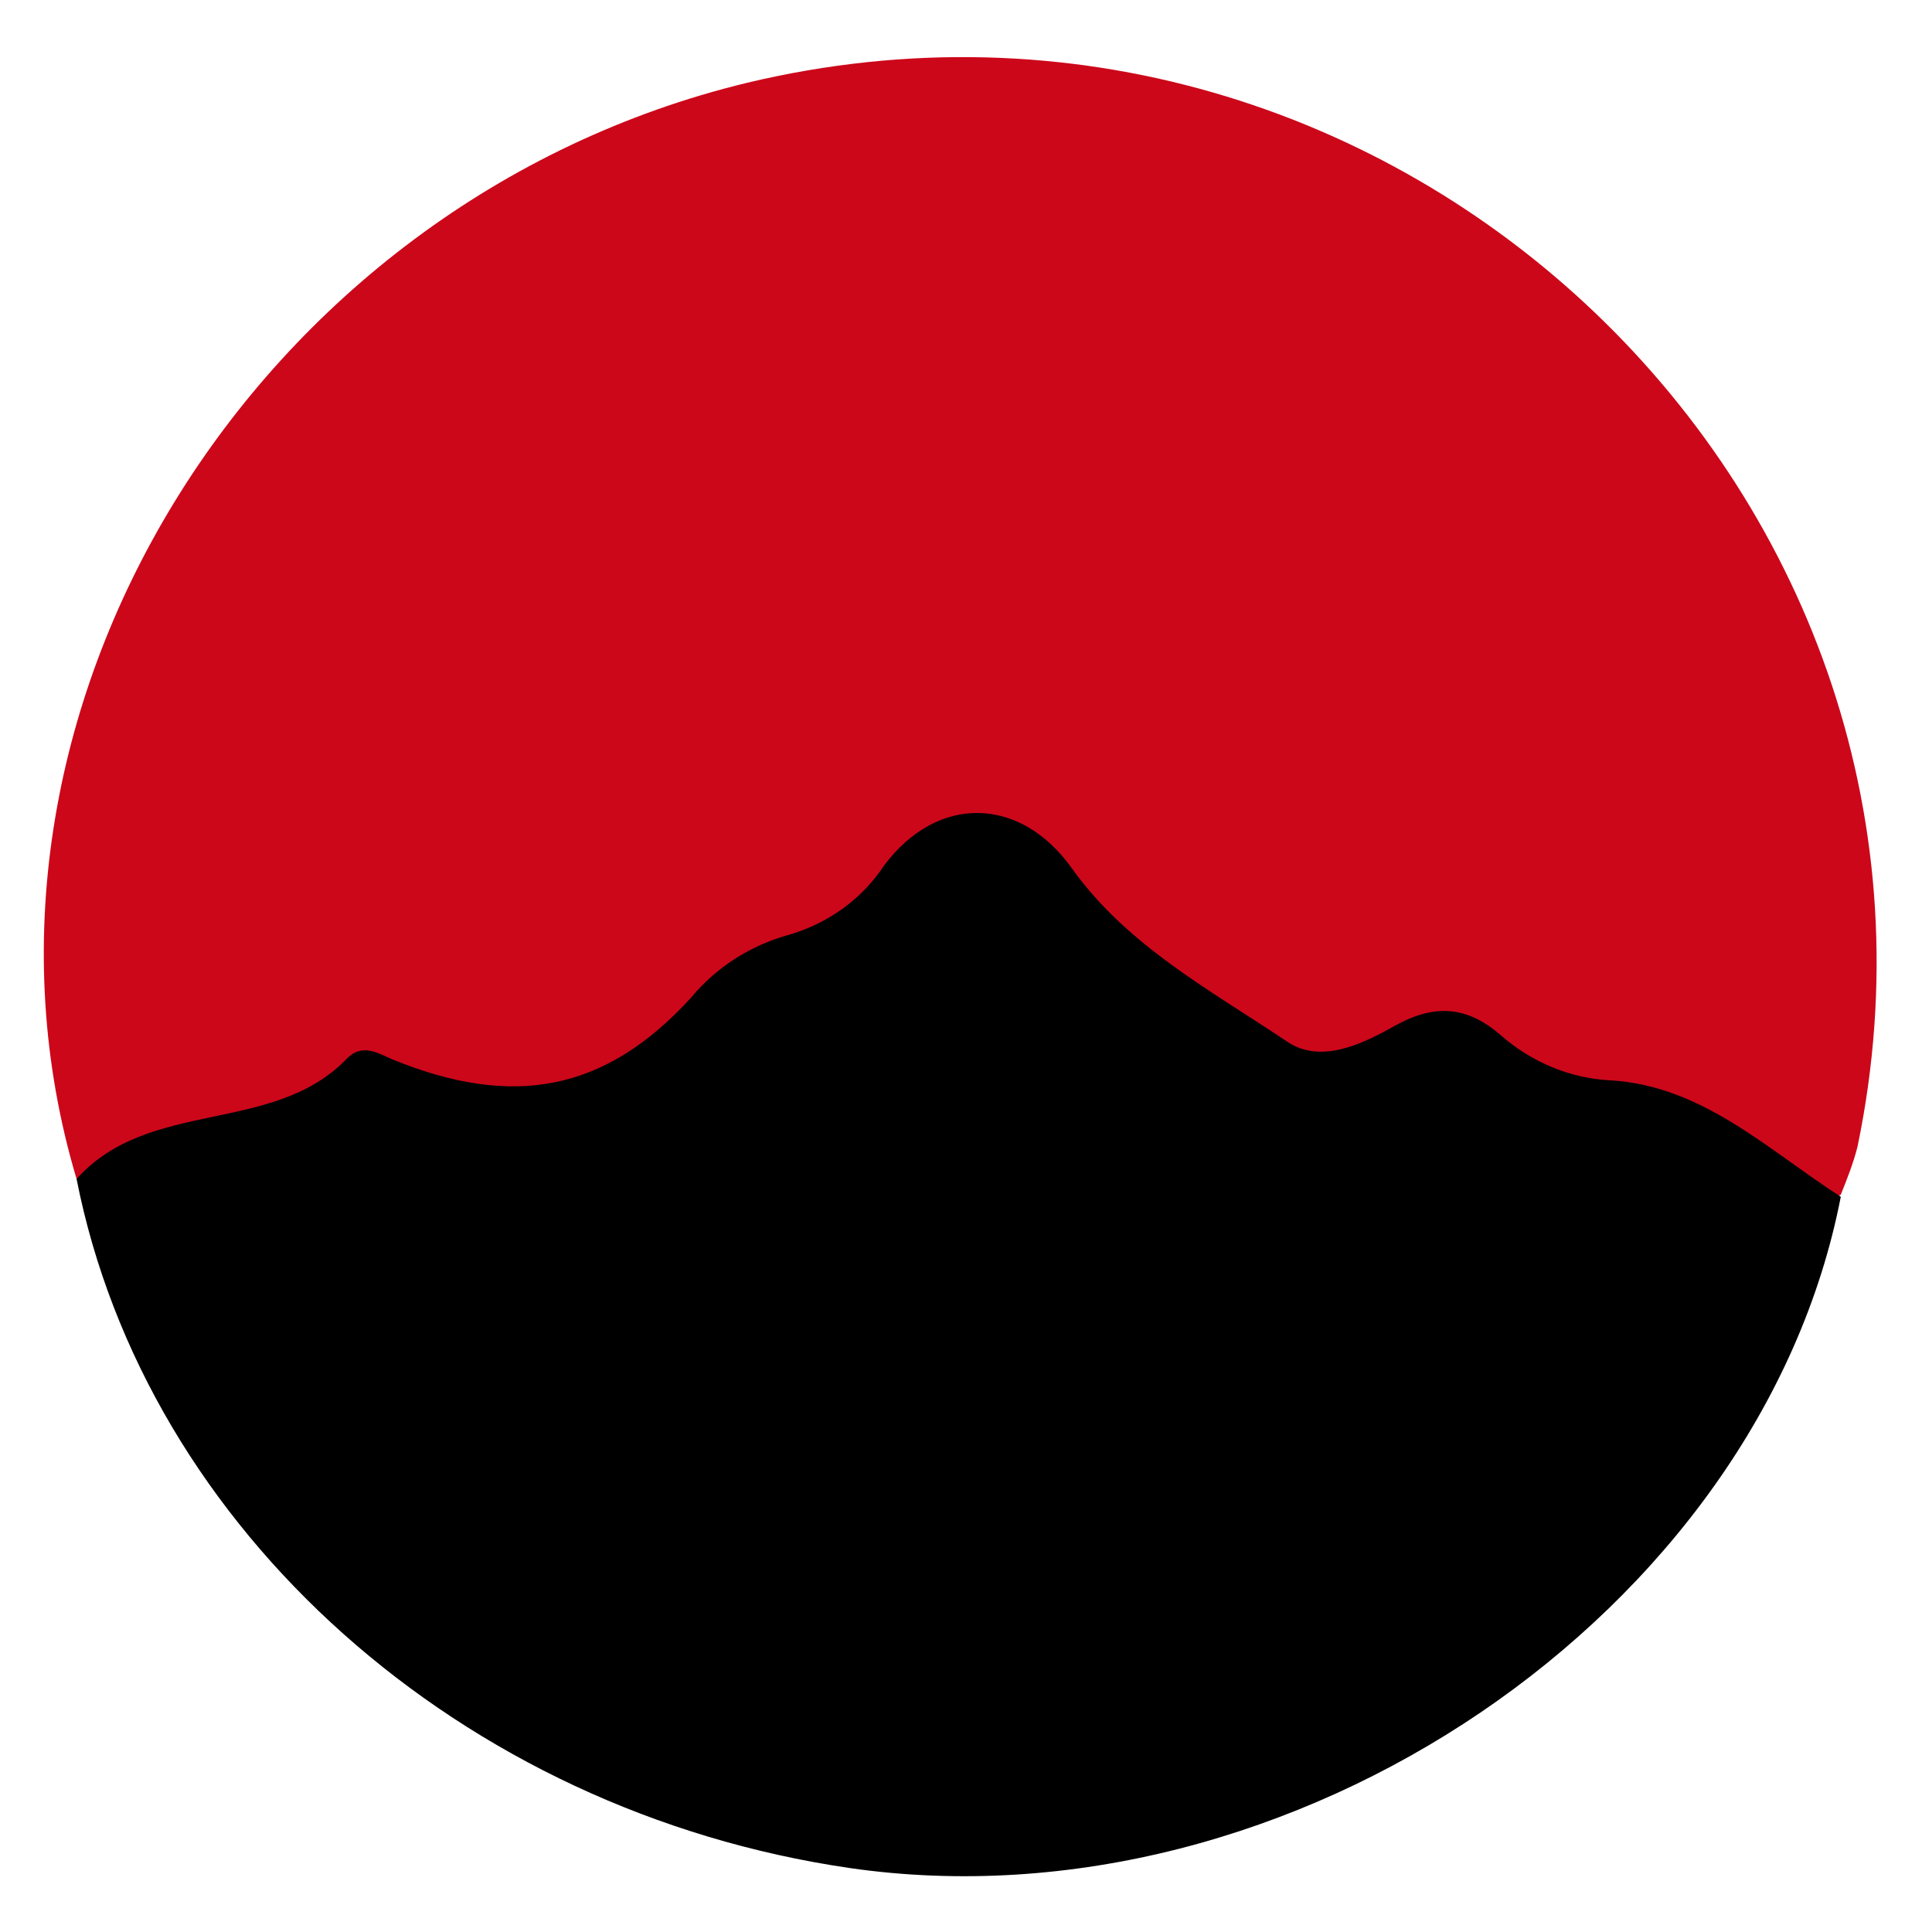
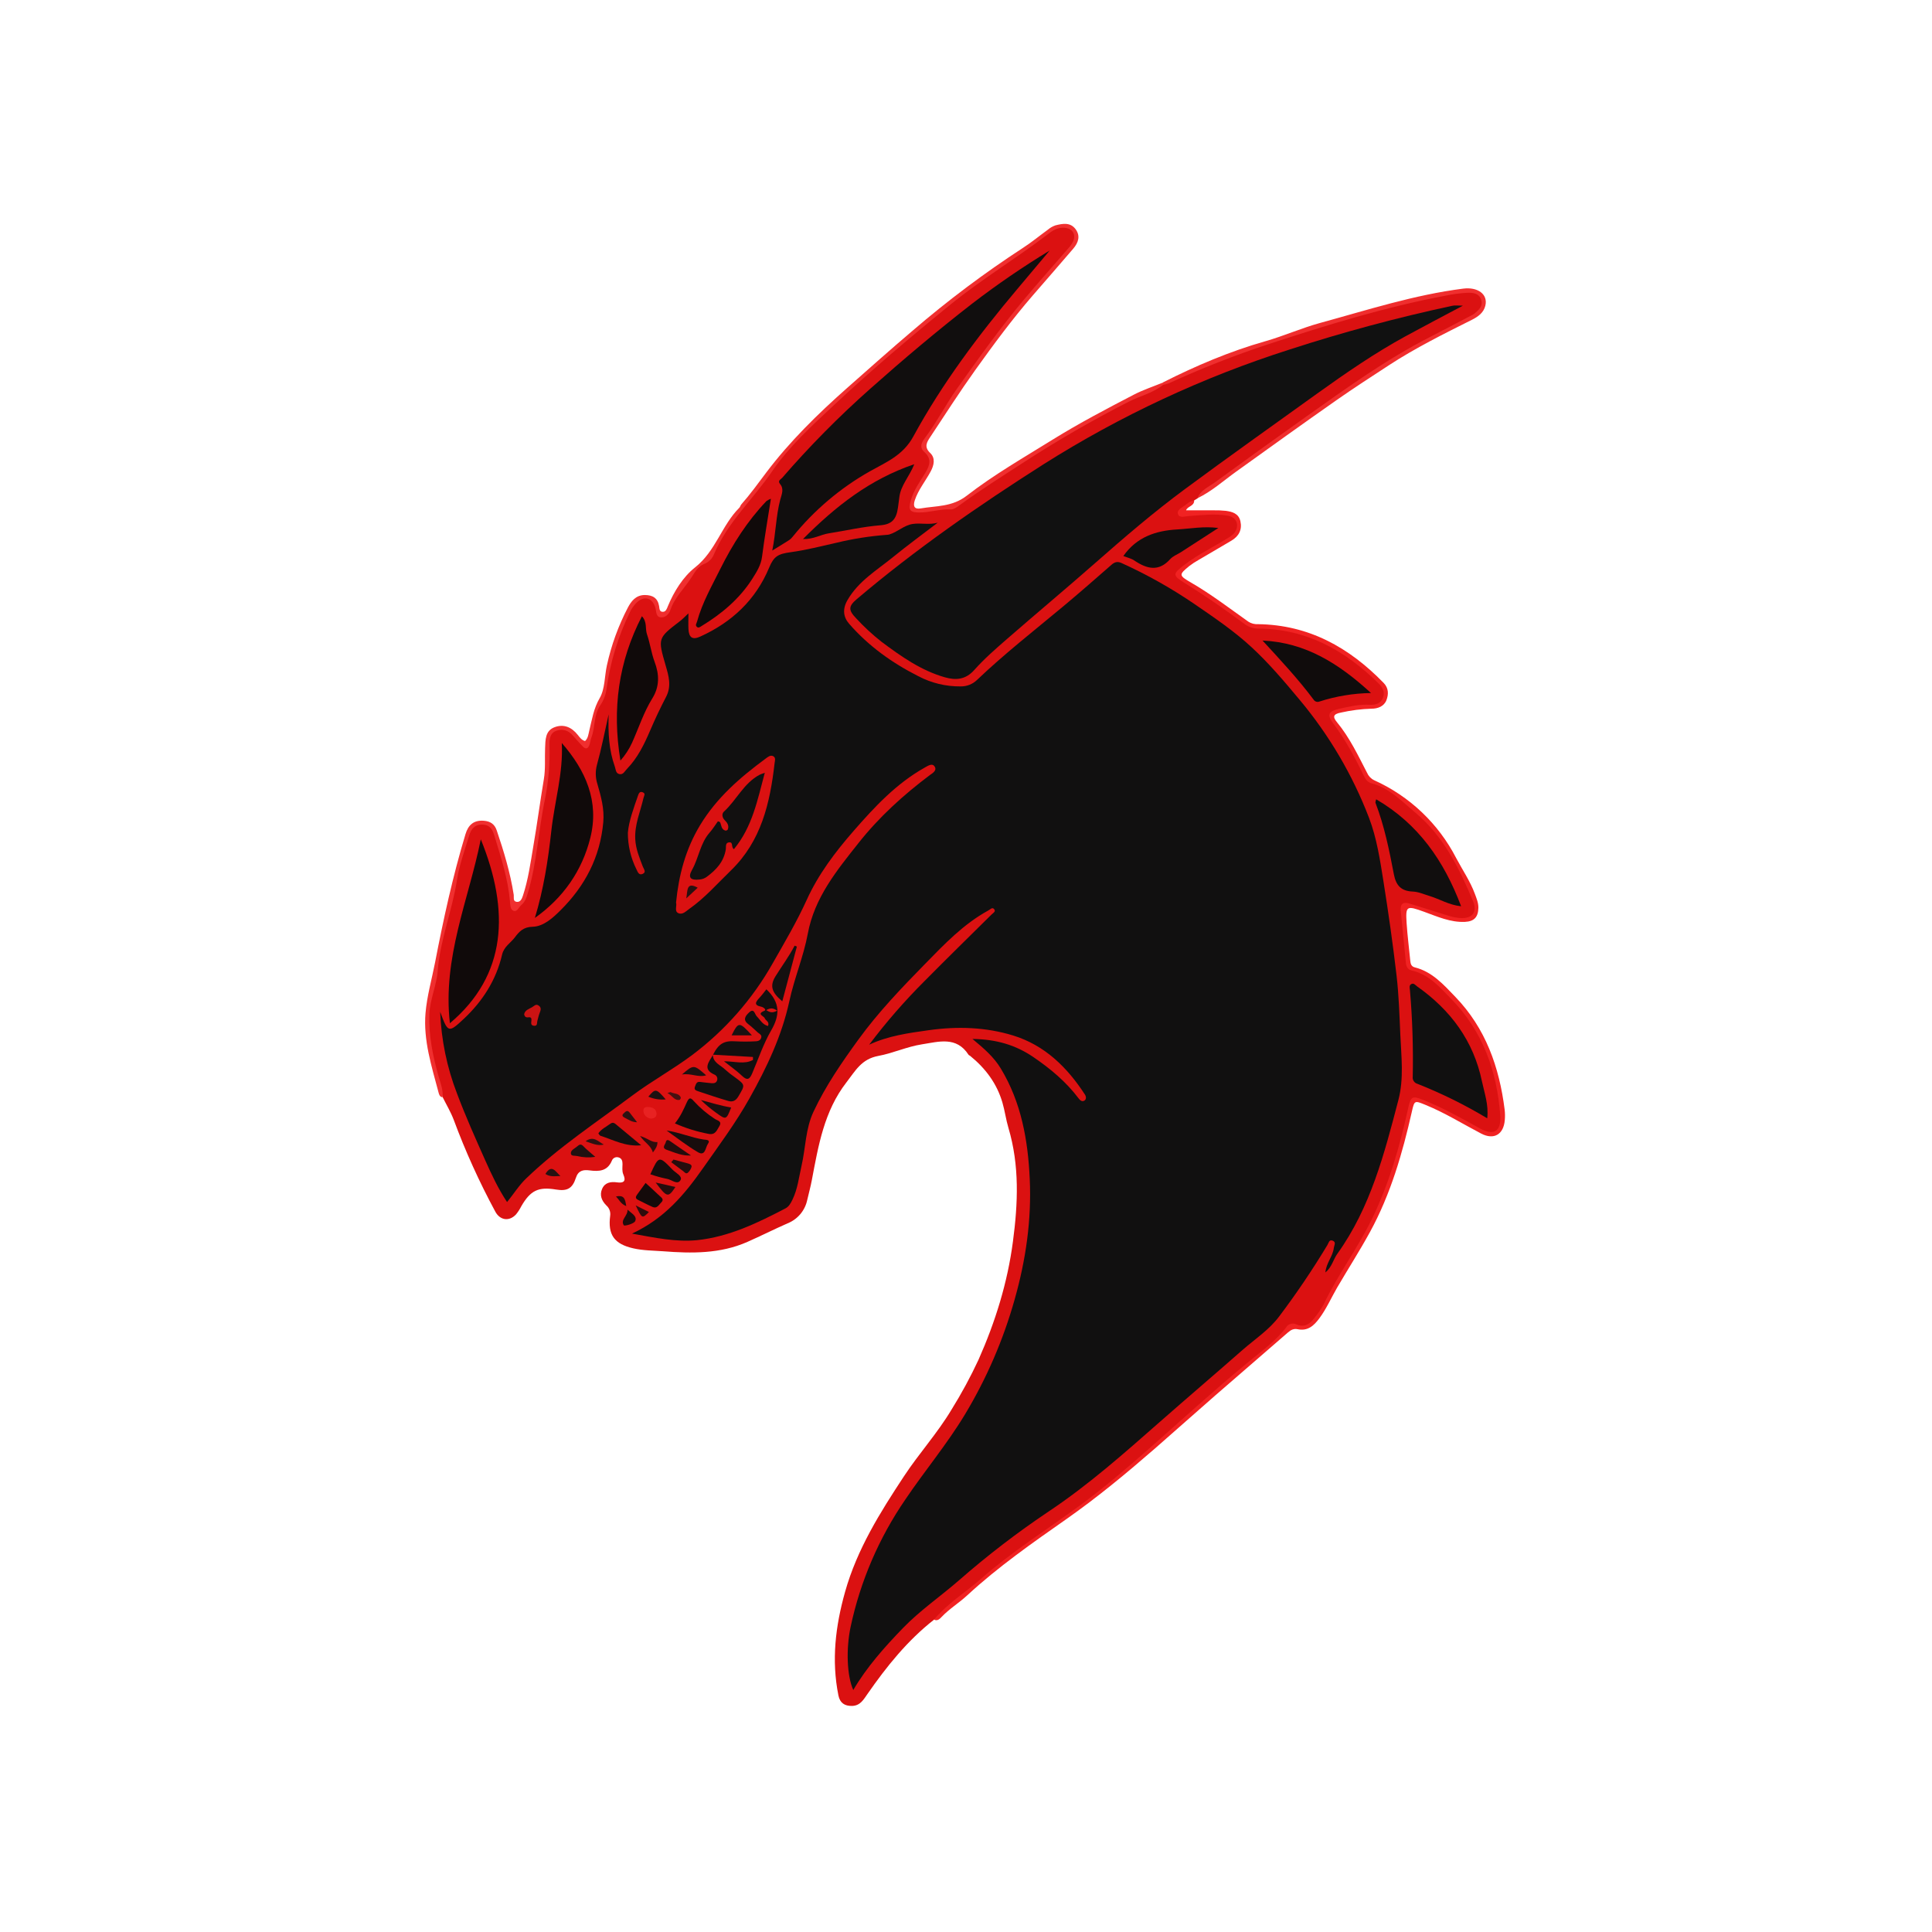
- <svg xmlns="http://www.w3.org/2000/svg" version="1.1" id="Layer_1" x="0px" y="0px" viewBox="0 0 183.2 184.2" style="enable-background:new 0 0 183.2 184.2;" xml:space="preserve">
-   <style type="text/css">
- 	.st0{fill:#CC071A;}
- </style>
-   <path class="st0" d="M7.3,112.4C-5.9,68.2,24.1,19.3,71.2,7.9c61.8-14.8,118.7,39.6,105.9,101.4c-0.4,1.6-1,3.1-1.6,4.6  c-0.7,0.4-1.6,0.8-2.3,0.3c-9-6.6-20.1-8.2-29.8-13.1c-3.7-1.9-7-2.7-10.9-1c-5.5,2.4-10.7,1.2-15.6-2c-6-3.8-11.5-8.3-16.3-13.6  c-5.5-6.4-9-5.6-15.6-0.2c-9.6,8-20,14.9-31.1,20.9c-3,1.6-6.4,1.9-9.6,0.9c-12-4.1-21.9,1.6-32,6.3C10.6,113.3,8.9,114.5,7.3,112.4  z" />
-   <path d="M7.3,112.4c6.9-7.7,18.7-4.2,25.7-11.4c1.5-1.6,3-0.6,4.4,0c11.5,4.7,20.3,3.1,28.5-5.9c2.4-2.9,5.7-5,9.4-6  c3.7-1.1,6.9-3.4,9-6.6c5.1-6.8,13-6.6,17.9,0.3c5.3,7.4,13.2,11.6,20.5,16.5c3.1,2.1,6.9,0.4,10.1-1.4c3.7-2.1,6.9-2.2,10.4,0.9  c2.9,2.5,6.5,4,10.3,4.2c8.8,0.5,15,6.6,22,11.1c-7.7,39.7-52.4,70.1-94.5,64C44,172.7,13.9,145.9,7.3,112.4z" />
+ <svg xmlns="http://www.w3.org/2000/svg" viewBox="0 0 1000.19 1000.19">
+   <defs>
+     <style>.cls-2{fill:#db1111;}.cls-3{fill:#f02f2f;}.cls-4{fill:#f12222;}.cls-5{fill:#f02e2e;}.cls-6{fill:#111010;}.cls-7{fill:#111;}.cls-8{fill:#110e0e;}.cls-9{fill:#100a0a;}.cls-10{fill:#110f0f;}.cls-11{fill:#100c0c;}.cls-12{fill:#130f0f;}.cls-13{fill:#120c0c;}.cls-14{fill:#151010;}.cls-15{fill:#141010;}.cls-16{fill:#180d0d;}.cls-17{fill:#160c0c;}.cls-18{fill:#140a0a;}.cls-19{fill:#1a0e0e;}.cls-20{fill:#250c0c;}.cls-21{fill:#201111;}.cls-22{fill:#200b0b;}.cls-23{fill:#1a1111;}.cls-24{fill:#1e1111;}.cls-25{fill:#e82222;}.cls-26{fill:#260d0d;}.cls-27{fill:#1f1111;}.cls-28{fill:#2e0d0d;}.cls-29{fill:#2c1212;}.cls-30{fill:#271212;}.cls-31{fill:#2f0c0c;}.cls-32{fill:#2e1212;}.cls-33{fill:#461111;}.cls-34{fill:#280b0b;}.cls-35{fill:#da1111;}.cls-36{fill:#d41212;}.cls-37{fill:#cb1313;}.cls-38{fill:#121010;}.cls-39{fill:#281111;}</style>
+   </defs>
+   <g id="Layer_2" data-name="Layer 2">
+     <g id="Layer_1-2" data-name="Layer 1">
+       <path class="cls-2" d="M484.46,839.4c-13.78,10.8-24.58,24.26-34.49,38.52-2,2.86-3.71,6-7.89,6.14-3.89.1-6.34-1.52-7.13-5.45-3.66-18.22-1.53-35.91,3.48-53.69,6.22-22.05,18.06-40.94,30.47-59.77,7.79-11.82,17.34-22.32,24.61-34.49a242.82,242.82,0,0,0,14-25.88c8.68-19.57,15-39.84,17.79-61.13,2.63-19.76,3.46-39.4-2.33-58.83-1.28-4.3-1.85-8.81-3.11-13.12-2.88-9.87-8.78-17.74-16.71-24.17-.26-.21-.65-.31-.82-.56-6.28-9.72-15.43-6.76-24.15-5.41-7.76,1.2-15.05,4.62-22.59,6-8.73,1.63-11.82,7.67-16.4,13.57-11.67,15-14.61,32.91-18,50.74-.65,3.43-1.57,6.81-2.37,10.22a16.73,16.73,0,0,1-10.16,12.13c-7,3.07-13.84,6.53-20.84,9.62-14,6.19-28.88,6-43.7,4.84-5.1-.38-10.27-.34-15.37-1.51-9.73-2.22-13.26-6.88-11.95-16.88a6,6,0,0,0-2-5.35c-2.43-2.44-3.61-5.35-2.15-8.62s4.47-3.75,7.64-3.31c3.46.48,4.87-.54,3.33-4.07-.76-1.76-.46-3.61-.44-5.43,0-1.63-.4-3-2.18-3.45a2.79,2.79,0,0,0-3.31,1.68c-2.28,5.53-6.71,5.73-11.64,5.07-3.23-.43-5.79.09-7,3.86-1.79,5.56-4.56,7-10.22,6.07-9.23-1.53-13.29.42-18.05,8.65a23.21,23.21,0,0,1-2.69,4.17c-3.5,3.82-8.27,3.16-10.72-1.32a372.64,372.64,0,0,1-21.58-47.64c-1.52-4-3.78-7.78-5.7-11.66-4.14-13.45-7.66-27-8.12-41.2-.19-5.86,2.79-10.84,3.35-16.45,1.52-15.36,6.2-30.06,9.34-45.08,2.34-11.2,5.05-22.26,8.36-33.18.88-2.91,2.3-5.56,5.9-6,4.78-.61,7.18.63,8.73,5.41,3.51,10.88,6.88,21.82,8.36,33.22.21,1.61-.17,3.84,1.93,4,1.91.19,3.27-1.51,4.07-3.22,2.06-4.39,3-9.15,3.81-13.85,2.89-16.6,5.17-33.3,8.13-49.89.55-3.08.09-6.32.11-9.49a45.65,45.65,0,0,1,0-5c.43-3.73.08-8.14,4.37-9.83s7.94.37,10.94,3.81c1.3,1.49,2.5,4.26,4.93,3.39,2.18-.79,2-3.69,2.53-5.7,1.55-5.85,2.24-11.72,5.62-17.27,2.8-4.58,2.32-10.87,3.53-16.37A129.06,129.06,0,0,1,326.83,316a13.78,13.78,0,0,1,3.5-4.19c4.23-3.65,9.19-2.09,10.65,3.33.43,1.61.58,3.6,2.55,3.85,2.16.27,3.18-1.56,3.87-3.3,3.12-7.87,7.93-15.47,14-20.28,10.86-8.55,14-22,23.19-31.28,1.13-1.14,2-2.65,3.14-3.84a51.05,51.05,0,0,0,10.07-13.38c3.35-6.79,9.63-11.81,14.82-17.43,15.84-17.13,33.14-32.75,50.88-47.86,21.76-18.54,44-36.53,68.15-51.92,4-2.57,7.64-5.86,11.58-8.62,2.46-1.73,5-3.19,8.25-3.07,5.84.22,8.29,4.43,5.23,9.52a45.77,45.77,0,0,1-6.17,7.82c-15.27,16-28.63,33.63-41.92,51.3-9.8,13-17.87,27.19-27.36,40.42-2,2.77-3.28,5.57.19,8.74,2.61,2.38,1.91,5.72.27,8.75-2.69,5-6.39,9.37-8,14.89-1.44,4.82-.95,5.54,4,5.6s9.83-1.44,14.86-1.15c1.62.09,3.12-1.08,4.46-2.08,15.76-11.7,32.49-21.91,49.15-32.26,13.44-8.35,27.3-15.86,41.42-22.93,5-2.51,10.35-4.45,15.4-7,9.7-4.75,19.8-8.58,29.64-13,11.25-5.06,23.21-7.94,34.8-11.93C688,167.62,709,162.17,730,156.75c9.76-2.52,19.76-3.89,29.7-5.38,3.19-.48,7.29,0,8.9,4,1.54,3.8-.92,6.29-3.55,8.53a24.83,24.83,0,0,1-5.66,3.13,450.63,450.63,0,0,0-62.32,36.58c-15.16,10.49-29.84,21.69-45,32.25-9.67,6.75-18.88,14.11-28.64,20.72a13.11,13.11,0,0,0-2.58,2.33L619,260.07a8.38,8.38,0,0,1-1.78,1.73c-1.73,1.13-4.82,2.06-3.92,4.29.79,2,4,1.13,6,.78,6-1.06,11.88-1.4,17.8.16,5,1.32,6.67,6.47,3.28,10.45-2.21,2.59-5.38,3.85-8.2,5.6-6.2,3.86-12.79,7.08-18.51,11.74-3.61,2.95-3.91,4.13.09,6.51,10.31,6.13,19.94,13.25,29.74,20.11a20.64,20.64,0,0,0,11.37,3.71c16.57,1,31.83,6.09,45.25,16.17,5.44,4.09,10.92,8.07,15.49,13.23,2.29,2.59,3,5.28,1.85,8.22-1.24,3.13-4.27,4.26-7.37,4.15A59.34,59.34,0,0,0,693.93,369c-3.86.93-4.79,2.32-2.48,5.35,6.59,8.66,11.61,18.2,16.4,27.9a7.3,7.3,0,0,0,4,3.6c12.08,5,21.47,13.43,30.22,22.91,9.78,10.6,15.47,23.52,21.62,36.21A12.08,12.08,0,0,1,765,470.7c-.16,4.3-1.73,6-6,6.28-7.21.42-13.54-2.87-20.17-4.85-2.85-.85-5.58-2-8.62-2.35-2.7-.29-3.51,1.05-3.11,3.13,1.67,8.64,1.3,17.49,2.83,26.15.33,1.89,1,3.24,2.79,3.68,8.53,2.11,14.26,8.2,20.06,14.11,14.12,14.4,21.5,32.21,24.93,51.69.83,4.69,2.48,9.7.41,14.75-1.72,4.19-4.31,5.79-8.52,4.11a44.49,44.49,0,0,1-8.43-4.32c-7.5-5-15.83-8.4-24.06-12-4.23-1.83-5.16-1.23-6.11,3.26-4.71,22.31-11.22,44-22.09,64.19-5.29,9.81-11.56,19.06-17,28.78-2.84,5.07-5.2,10.4-8.69,15.1-2.85,3.84-6.06,6.7-11.31,5.3a4.13,4.13,0,0,0-4.46,1.35c-7.67,8.09-16.68,14.66-25.05,21.94-9.15,8-18.46,15.73-27.37,24q-21.62,19.92-44.62,38.24c-17,13.58-35.72,24.83-52.53,38.61-9.88,8.1-20,16-29.36,24.68C487.26,837.68,485.7,838.29,484.46,839.4Z" transform="translate(-0.91 -0.91)" />
+       <path class="cls-3" d="M603.05,200.14c-5.28,4.27-11.95,5.73-17.85,8.75a603.5,603.5,0,0,0-54,31.16c-11.44,7.43-23,14.68-34,22.75-1.18.86-2.71,1.91-4,1.83-5.56-.34-10.85,1.6-16.34,1.59-4.91,0-5.81-1.28-4.47-6.13,1.49-5.4,4.8-9.87,7.64-14.55,2.32-3.82,3.25-7.18-.61-10.64-3.19-2.86-.74-5.82.87-8,5.85-7.92,10.34-16.69,16-24.69,11.16-15.75,22.36-31.48,34.78-46.28,7.48-8.92,15.26-17.6,22.87-26.42a15,15,0,0,0,2.53-3.68c1.59-3.68-.37-6.62-4.38-7-3.24-.28-5.89,1.14-8.27,3-16.49,12.67-34.39,23.4-50.57,36.52-20.82,16.88-41.27,34.17-60.84,52.5-11.31,10.6-23,21.2-31.65,33.89-9.85,14.49-23.2,26.55-30.18,43a8.88,8.88,0,0,1-5.14,5.13c-3.17,1.22-4.78,4.17-6.43,6.78-3.64,5.73-8.84,10.43-11.07,17.12-.67,2-2.52,3.9-4.87,3.75-2.64-.17-2.32-2.87-2.8-4.69-1.49-5.54-5.9-6.81-10-2.72a17,17,0,0,0-3.13,4.45,131.27,131.27,0,0,0-12.22,39.9,19.21,19.21,0,0,1-3.29,8.65c-3.38,4.88-2.5,11.27-4.59,16.72-.41,1.08-.54,2.27-.88,3.38-.78,2.5-2.05,2.84-3.85.84-1.55-1.74-3.2-3.39-4.69-5.18-2.27-2.74-5.16-3.77-8.47-2.73-3.58,1.13-3.83,4.53-3.78,7.45a122.31,122.31,0,0,1-2.28,27.83c-3.48,16.27-4.14,33-9,49.07-.69,2.31-1.46,4.44-3.33,6-1.33,1.1-2.11,3.77-4.13,2.9-1.6-.69-1.56-3.17-1.72-4.94-1-11.54-4.6-22.46-7.91-33.45-.94-3.12-2.05-6-6.13-6.18-4.24-.23-6.09,2.35-7.1,5.71-2.29,7.65-5.1,15.25-6.31,23.09-2.46,15.82-8.7,30.84-9.94,46.83-.6,7.71-4,14.74-4.32,22.4C222.79,537,225,547.68,228,558.31c1,3.5,2.42,6.92,2,10.68-1.42-.23-1.76-1.38-2.06-2.51-3.56-13.5-7.94-27-6.74-41.11.75-8.84,3.26-17.5,4.95-26.24,4.32-22.33,9.15-44.58,15.74-66.39,1.41-4.68,4.19-7.33,9.49-6.93,3.47.26,5.63,1.83,6.69,5,3.68,10.88,7,21.85,8.78,33.23.21,1.38-.52,3.46,1.49,3.75s2.77-1.65,3.29-3.21c2.72-8.24,3.91-16.83,5.34-25.34,2-11.62,3.54-23.31,5.49-34.94.89-5.32.43-10.63.64-15.95.17-4.34,0-9.2,5-11,4.65-1.72,8.75,0,11.9,4,1,1.25,2,2.71,3.79,3.2,1.59-1.46,1.73-3.53,2.19-5.41,1.41-5.73,2.22-11.39,5.4-16.86,2.76-4.75,2.46-11.23,3.72-16.91a119.56,119.56,0,0,1,10.86-29.93c1.77-3.36,4.15-6.45,8.72-6.49,4.07,0,6.72,1.52,7.44,5.7.22,1.29.09,3,1.93,3,1.57,0,2.06-1.55,2.55-2.75,3.21-7.83,8-15.41,14.15-20.25,10.7-8.45,13.76-21.75,22.88-30.85.46-.45.6-1.21,1-1.7,4.67-5.3,8.8-11,13-16.61,12.13-16.06,26.59-30.23,41.7-43.61,11.33-10,22.64-20.1,34.18-29.9a537,537,0,0,1,57-42.75c4.46-2.87,8.57-6.29,12.88-9.41a12.28,12.28,0,0,1,3.87-2.23c3.75-.94,7.75-1.74,10.51,2,2.6,3.54,1.34,7-1.2,10-6.9,8.1-13.92,16.09-20.88,24.14-10.68,12.34-20.37,25.45-29.85,38.7-8.11,11.34-15.65,23.1-23.35,34.74-1.73,2.62-3.35,5.08,0,8.27,2.76,2.63,2,6.31.15,9.68-2.7,5-6.35,9.37-8.16,14.83-1,3.12-.14,4.71,3.1,4.16,8.1-1.39,16.22-.72,23.79-6.56,14-10.85,29.53-19.76,44.65-29.14,13.58-8.42,27.68-15.8,41.81-23.15,4.82-2.5,10-4.21,15.08-6.28Q603.81,199.47,603.05,200.14Z" transform="translate(-0.91 -0.91)" />
+       <path class="cls-4" d="M484.46,839.4c6.89-8.4,16.19-14,24.25-21.1,16-14.05,34.08-25.45,51.24-38,12.72-9.32,24.74-19.66,36.61-30.12,16.6-14.63,32.92-29.57,50-43.65,7-5.77,14.59-11.11,20.21-18.48a4,4,0,0,1,5.27-1.49c3.91,1.66,6.8,0,9.1-3.07a45.13,45.13,0,0,0,5.06-7.41c7.26-15.2,17.44-28.73,24.83-43.86,9-18.38,14.54-37.85,18.91-57.72,1.33-6.05,2.15-6.38,7.71-4.18,10.24,4.06,19.78,9.46,29.4,14.77,7.27,4,11.18,1.5,10.53-6.94-1.73-22.73-9-43.29-25.23-59.93-6-6.16-11.66-12.93-20.73-14.94-1.79-.4-2.68-1.82-2.86-3.68-.89-9.11-1.82-18.22-2.7-27.33-.34-3.5,1.37-4.59,4.56-3.6,6.68,2.07,13.32,4.23,20,6.27a28.57,28.57,0,0,0,5.85,1.22c6.46.55,9.44-2.88,7-8.81-7.12-17-15.25-33.51-29.67-45.58-7-5.89-13.59-12.92-23-15.4-2.09-.55-3.15-2.32-4-4.17-4.58-9.45-9.56-18.64-15.9-27.08-3.11-4.14-2.14-6,2.93-7.17,5.36-1.21,10.69-2.5,16.27-2.18,2.82.16,5.49-.64,6.68-3.42,1.26-2.93.06-5.4-2.17-7.6-17.31-17.09-37.28-28.32-62.31-28.42a12.13,12.13,0,0,1-7.65-2.8c-9.76-7.21-19.73-14.15-30.06-20.55-6.8-4.22-6.75-4.88-.58-9.61,7-5.39,15-9.2,22.5-13.88,1.87-1.17,3.7-2.37,4.45-4.53,1.24-3.6-.66-6.46-4.7-7.13-6.65-1.09-13.28-.22-19.93.24-1.9.13-4.69,1.14-5.49-.81-1-2.37,1.93-3.48,3.53-4.73,1.39-1.09,2.8-2.36,4.76-2.43,0,2.88-3.5,2.87-4.19,5,4.71,0,9.38,0,14.06,0a52.68,52.68,0,0,1,6.47.26c3.4.45,6.68,1.4,7.58,5.34,1,4.46-.78,7.81-4.62,10.09-5.72,3.4-11.48,6.72-17.2,10.11a36.74,36.74,0,0,0-4.57,3c-5.52,4.51-5.57,4.89.83,8.6,10.37,6,19.88,13.29,29.62,20.2a8.3,8.3,0,0,0,5.14,1.34c26.25.36,47.16,12.08,65,30.45,2.58,2.66,2.56,5.85,1.44,8.83-1.25,3.31-4.52,4.49-7.77,4.48a82.66,82.66,0,0,0-15.78,2c-4.1.78-4.43,2.19-2,5.1,6.5,7.9,10.83,17.09,15.49,26.08a7.68,7.68,0,0,0,3.67,3.85,88.67,88.67,0,0,1,42.47,40.3c3.26,6.17,7.25,11.94,9.68,18.54.86,2.34,1.85,4.61,1.81,7.2-.07,4.75-2.17,7.07-6.9,7.29-7.55.35-14.33-2.74-21.16-5.21-9.14-3.3-9.7-3.21-9.08,6.06.44,6.46,1.27,12.89,1.89,19.33.15,1.61.56,2.94,2.35,3.38,9.06,2.26,14.93,9,21,15.29,15.7,16.28,22.74,36.39,25.5,58.34a26.36,26.36,0,0,1,.07,5.49c-.63,7.37-5.61,10.35-12.18,6.94-9.57-5-18.73-10.73-28.76-14.83-5.72-2.33-5.82-2.48-7.13,3.31-4.88,21.64-11,42.87-21.71,62.45-5.34,9.77-11.37,19.15-17,28.78-3.08,5.3-5.55,11-9.23,15.93-2.84,3.83-6,6.71-11.25,5.62-1.94-.4-3.42.3-4.94,1.63-12.51,10.93-25.13,21.72-37.66,32.64-10.4,9.06-20.68,18.27-31.08,27.34C584.16,763.54,569.15,776,553,787.32c-17.66,12.38-35.42,24.76-51.34,39.48-4.26,3.94-9.31,7-13.34,11.25C487.43,839,486.21,840.28,484.46,839.4Z" transform="translate(-0.91 -0.91)" />
+       <path class="cls-5" d="M603.05,200.14l-.06-1.27c17.07-8.62,34.55-16.06,53-21.31,9.53-2.71,18.72-6.83,28.33-9.46,24.48-6.69,48.69-14.54,74-17.76,7.54-1,13,2.85,11.55,8.81-.86,3.65-3.81,5.75-7,7.34-14.57,7.29-29.17,14.54-42.84,23.45-9.17,6-18.37,11.92-27.34,18.21-17.4,12.2-34.67,24.59-51.93,37-6.57,4.72-12.6,10.2-20,13.73,1.66-4.16,5.71-5.81,9-8.18q23.76-17.34,47.74-34.37c20.6-14.61,41.09-29.41,63.68-40.93,7.11-3.63,14.16-7.38,21.24-11.08a8.78,8.78,0,0,0,1.71-1c2.15-1.86,4.61-3.7,3.63-7.05-1.07-3.68-4.44-3.89-7.35-3.79A76,76,0,0,0,749.11,154c-31.11,5.85-61.24,15.18-91.29,25a498.52,498.52,0,0,0-51.9,20.38A16.87,16.87,0,0,1,603.05,200.14Z" transform="translate(-0.91 -0.91)" />
+       <path class="cls-6" d="M328.08,639.54c16.76-7.75,27.16-20.18,36.68-33.74,8.36-11.91,17.06-23.61,24.18-36.32,8.92-15.92,16.73-32.31,20.63-50.35,2.54-11.77,7.33-23,9.53-34.84,3.46-18.69,15-32.74,26.3-47,10.63-13.45,23.21-24.83,36.86-35.1,1.39-1,4.06-2.47,2.34-4.67-1.26-1.61-3.39-.09-5,.79-14.66,8.23-25.87,20.26-36.78,32.77-9.55,10.94-18.26,22.47-24.24,35.63-5.15,11.35-11.44,22-17.57,32.77a154.06,154.06,0,0,1-41.81,47.65c-9.92,7.42-20.89,13.42-30.81,20.83-18.64,13.93-38.16,26.76-55.06,43-3.76,3.6-6.43,8-9.92,12.25-4.64-7-8-14.24-11.29-21.59-5.1-11.46-10.28-23-14.63-34.64a131.13,131.13,0,0,1-8.7-42.22c4,10.78,4.26,11.07,12.18,3.65,9.75-9.13,16.84-20.15,19.87-33.31,1-4.17,4.4-6,6.6-8.91s4.31-5.39,9.21-5.5c5.67-.14,10.52-4.62,14.57-8.66,12.57-12.52,20.37-27.38,22-45.42.63-7-1.16-13.3-3-19.7A17.41,17.41,0,0,1,310,396.7c2.28-8.21,3.89-16.61,6-25.94-.32,9.77.17,18.49,3.17,26.9.56,1.56.42,3.57,2.4,4s2.79-1.54,3.91-2.68c5.53-5.68,8.9-12.66,12-19.86,2.52-5.9,5.26-11.71,8.23-17.39s1.38-10.89-.2-16.32c-4.1-14.14-4.07-14.12,7.36-22.89,1.55-1.19,2.9-2.66,4.44-4.08,0,2.91-.11,5.5,0,8.08.24,4.48,2.08,5.79,6.13,3.94,16.33-7.42,28.68-18.94,35.65-35.68,2.46-5.9,4.6-7.1,11.14-8,8-1.08,15.78-3.11,23.64-4.87a162.08,162.08,0,0,1,25.94-4.1,6.51,6.51,0,0,0,1.48-.2c4.26-1.27,7.57-4.72,12-5.43,4.23-.68,8.64.59,13.07-.68-7.72,5.92-15.59,11.67-23.13,17.81-8.4,6.84-17.92,12.42-23.61,22.32-2.7,4.7-2.07,8.82.88,12.2,10,11.5,22.18,20.24,35.8,27.13a46,46,0,0,0,21.91,5.3,11.86,11.86,0,0,0,8.49-3.34c14.23-13.56,29.71-25.64,44.78-38.21,8.39-7,16.61-14.21,24.84-21.41,1.57-1.37,3-1.85,5-1a249.6,249.6,0,0,1,38.35,21.58c10.06,6.91,20.18,13.76,29.22,22.13s16.93,17.7,24.76,27.1a215.17,215.17,0,0,1,36,61.19c4,10.48,5.69,21.71,7.45,32.78,2.58,16.26,4.91,32.56,6.81,48.91,1.18,10.19,1.49,20.48,1.95,30.74.5,11.22,1.89,22.55-1,33.61-7.26,27.8-14.43,55.67-31.56,79.57-2.17,3-2.88,7-6.23,9.74.37-4.84,3.84-8.28,4.36-12.72.17-1.41,1.37-3-.67-3.76-1.81-.66-2,1.27-2.67,2.31a429.4,429.4,0,0,1-25,37c-5.22,6.95-12.53,11.7-19,17.36-14.15,12.45-28.51,24.67-42.66,37.11-18.5,16.26-36.91,32.63-57.56,46.4a454.8,454.8,0,0,0-46.4,35.6c-9.6,8.36-20.23,15.63-29.08,24.78-9.53,9.86-18.73,20.14-25.74,32.09-3.34-7.36-3.77-21.36-1.4-32.6a184.47,184.47,0,0,1,28.41-66.11c10-14.83,21.53-28.57,30.8-43.94a242.51,242.51,0,0,0,25.73-59.54C532,653.15,535,632.3,534,611.14c-.92-19.94-4.36-39.54-15-57.09-3.45-5.71-8.38-10.12-14.65-15.28,12.46.16,22.46,3.2,31.52,9.38,8.8,6,16.93,12.76,23.39,21.34.74,1,1.75,1.9,2.95,1.25s1-2.17.41-3.1c-9.14-14.12-20.78-25.57-37.13-30.63-14.22-4.4-29-4.85-43.78-2.77-10.47,1.47-21,2.9-30.84,7.51a310,310,0,0,1,28.81-33.09c11.39-11.52,23-22.86,34.49-34.25.82-.81,2.34-1.55,1.5-2.71-1.05-1.44-2,0-3.21.61-12.78,7-22.72,17.47-32.72,27.69-12.12,12.38-24.18,24.95-34.38,39-8.63,11.88-17,24-23.29,37.41-4.18,8.87-4.06,18.67-6.2,28-1.36,5.91-2,12-4.71,17.57-.92,1.91-1.85,3.59-3.62,4.51-14.51,7.57-29.24,14.73-45.79,16.45C350.86,644,340.14,641.71,328.08,639.54Z" transform="translate(-0.91 -0.91)" />
+       <path class="cls-7" d="M758.23,159.16c-10.41,5.54-20.07,10.59-29.63,15.8-16,8.74-31,19.08-45.82,29.71-22.86,16.43-45.83,32.73-68.48,49.47-16.13,11.92-31.36,25-46.42,38.25s-30.46,26.09-45.58,39.26c-5.88,5.12-11.83,10.28-17,16.1-4.53,5.12-9.66,5.39-15.27,3.79-12.34-3.53-22.64-10.82-32.77-18.39A111.62,111.62,0,0,1,444.13,321c-4.1-4.23-4-6.23.28-9.88,30.41-25.8,63.09-48.45,96.69-69.83a553,553,0,0,1,127.47-59.45,848.9,848.9,0,0,1,84-22.59C754.07,158.87,755.72,159.16,758.23,159.16Z" transform="translate(-0.91 -0.91)" />
+       <path class="cls-8" d="M544.31,130.63l-16.77,19.94c-20.13,23.91-38.88,48.89-53.83,76.34-5.33,9.79-14.07,13.27-22.48,18a139.92,139.92,0,0,0-39.94,33.84,8.06,8.06,0,0,1-1.79,1.73c-2.63,1.69-5.31,3.3-8.79,5.45,1.89-9.27,1.91-18,4.15-26.42.71-2.66,2.07-5.43-.09-8-1.46-1.75.35-2.39,1.06-3.21a491.16,491.16,0,0,1,45.58-46.12c17.14-15.22,34.63-30,52.75-44.06A445,445,0,0,1,544.31,130.63Z" transform="translate(-0.91 -0.91)" />
+       <path class="cls-6" d="M770.84,579.85A243.75,243.75,0,0,0,734.7,562a3.37,3.37,0,0,1-2.42-3.72,419.42,419.42,0,0,0-1.45-44.78c-.1-1.05-.55-2.46.72-3.15s2.13.59,3,1.22c17.31,12.21,29.19,28.13,33.57,49.19C769.4,566.85,771.64,572.8,770.84,579.85Z" transform="translate(-0.91 -0.91)" />
+       <path class="cls-9" d="M233.82,530.64c-3.89-33.9,9.71-63.93,16-95.22C264.86,472.49,263.37,505.69,233.82,530.64Z" transform="translate(-0.91 -0.91)" />
+       <path class="cls-9" d="M291.75,385.57c12.37,14.16,19.5,30.2,14.77,49.08-4.29,17.16-14.08,31.12-28.71,41.47,4.5-14.79,6.85-29.82,8.51-45S292.56,401.13,291.75,385.57Z" transform="translate(-0.91 -0.91)" />
+       <path class="cls-8" d="M757.32,470.08c-6.26-.64-11.09-3.74-16.35-5.32-2.86-.86-5.69-2.17-8.62-2.29-6-.25-8.71-3-9.85-9-2.38-12.49-4.92-25-9.5-36.93-.14-.38.16-.92.34-1.84C735.16,427.41,748.43,446.47,757.32,470.08Z" transform="translate(-0.91 -0.91)" />
+       <path class="cls-9" d="M322.1,394.65c-4.39-26.77-1-51.23,11.13-74.72,2.82,3,1.6,6.42,2.62,9.35,1.62,4.65,2.22,9.66,3.95,14.26,2.48,6.6,2.6,12.81-1.17,18.89-4.48,7.22-7.05,15.31-10.51,23A37.08,37.08,0,0,1,322.1,394.65Z" transform="translate(-0.91 -0.91)" />
+       <path class="cls-9" d="M400,259.11c-1.63,10.48-3.34,20.23-4.58,30-.55,4.37-2.77,7.84-4.94,11.28-6.6,10.43-15.82,18.18-26.27,24.56-.84.51-1.75,1.32-2.62.4s0-1.82.22-2.77c2.64-9.66,7.6-18.28,12-27.14,6.39-12.81,14-24.79,23.92-35.16A10.25,10.25,0,0,1,400,259.11Z" transform="translate(-0.91 -0.91)" />
+       <path class="cls-10" d="M474.23,241.23c-2.6,6.52-7,10.91-7.73,17.06-.2,1.77-.46,3.58-.71,5.38-.84,6-3.06,8.68-9.09,9.17-9.1.73-18,2.79-26.92,4.21-4.08.64-7.69,3.09-13.16,2.92C433.55,263,451.12,249.09,474.23,241.23Z" transform="translate(-0.91 -0.91)" />
+       <path class="cls-11" d="M710.67,359.69a91.52,91.52,0,0,0-26.94,4.48,2.37,2.37,0,0,1-2.66-.91c-8.1-10.85-17.33-20.71-26.55-30.74C676.79,333.52,694.13,344.5,710.67,359.69Z" transform="translate(-0.91 -0.91)" />
+       <path class="cls-8" d="M582.46,288.76c6.9-9.84,16.78-13.13,27.89-13.76,6.87-.39,13.71-1.75,21.3-.76-6.83,4.42-13.14,8.5-19.46,12.58-1.81,1.16-4,1.94-5.4,3.48-6,6.76-12.13,5.16-18.59.82C586.6,290,584.58,289.61,582.46,288.76Z" transform="translate(-0.91 -0.91)" />
+       <path class="cls-12" d="M370,547c3-5.88,5.78-7.42,11.75-7a90.72,90.72,0,0,0,10,0c1.29,0,2.78-.29,3.23-1.82s-.85-2-1.72-2.71c-1.64-1.41-3.12-3-4.86-4.27-3-2.19-1.77-4.17.16-6,2.8-2.73,3,.74,4.14,1.87,1.77,1.78,2.95,4.31,5.83,5,.85-2.31-1.26-2.76-1.71-4s-4.45-2.12-.17-3.89c1.25-.52-.57-1.88-1.61-2.09-4.09-.8-2.91-2.51-1-4.58,1.36-1.45,2.52-3.07,3.63-4.44,7.29,6.94,7,13.53,2.45,21.32-4,6.93-6.62,14.72-9.78,22.15-1.18,2.78-2.37,4.12-5.2,1.41s-5.83-4.75-9.42-7.62c5.63,0,10.53,1.74,15-.68V548.1l-20.76-1.18Z" transform="translate(-0.91 -0.91)" />
+       <path class="cls-12" d="M369.92,546.93c.15,4.22,4.05,5.36,6.44,7.72a46.5,46.5,0,0,0,5.08,4c5.4,4,5.24,3.91,1.73,9.87-1.39,2.36-3.08,3-5.31,2.33-5.22-1.54-10.38-3.27-15.53-5-1-.34-2.32-.73-1.62-2.44.51-1.24.76-2.61,2.58-2.4,2,.23,3.95.51,5.93.66,1.17.09,2.43,0,2.89-1.37a2.35,2.35,0,0,0-1.19-3c-6.66-2.91-2.89-6.65-.93-10.27Z" transform="translate(-0.91 -0.91)" />
+       <path class="cls-13" d="M350.31,582.48c2.9-3.52,4.55-7.34,6.26-11.1,1-2.1,1.75-2.51,3.42-.54a55.5,55.5,0,0,0,11,9.33c1.24.86,4,1.12,2.25,3.88-1.29,2.08-2,4.52-5.48,3.87A78.35,78.35,0,0,1,350.31,582.48Z" transform="translate(-0.91 -0.91)" />
+       <path class="cls-14" d="M413.45,490.94,405.9,519.3c-5.49-4.62-6.61-8-3.5-13,3.27-5.27,7-10.25,9.88-15.82Z" transform="translate(-0.91 -0.91)" />
+       <path class="cls-15" d="M332.85,593.82c-8.16.82-14.44-2.82-21.07-4.92-.47-.15-1.16-1.22-1.06-1.35,1.59-2.17,4-3.32,6.14-4.87,1.48-1.09,2.36-.18,3.42.71C324.2,586.68,328.15,589.92,332.85,593.82Z" transform="translate(-0.91 -0.91)" />
+       <path class="cls-16" d="M346,586.18c6.86,1,12.75,3.69,19.16,4.66,1.21.18,3.84,0,2.19,2.33-1.25,1.77-1.25,6.5-5.1,4.25C356.59,594.11,351.41,590,346,586.18Z" transform="translate(-0.91 -0.91)" />
+       <path class="cls-17" d="M337.59,608.83c4.38-9.65,4.44-9.7,11.47-2.41,1.63,1.69,5.32,3.37,4.16,5.41-1.58,2.79-4.64-.29-7.06-.64A65.57,65.57,0,0,1,337.59,608.83Z" transform="translate(-0.91 -0.91)" />
+       <path class="cls-18" d="M335.13,613.31c2.53,2.33,4.85,4.39,7.08,6.55,1,.95,2.75,1.92,1,3.59-1.22,1.18-2.17,3.3-4.44,2.31-2.58-1.12-5.06-2.46-7.59-3.7-1.53-.75-1.18-1.71-.38-2.79C332.19,617.41,333.52,615.53,335.13,613.31Z" transform="translate(-0.91 -0.91)" />
+       <path class="cls-19" d="M379.43,574.26c-2.55,6.47-2.58,6.5-7.84,2.69a66.06,66.06,0,0,1-7.82-6.55C369,571.8,374.12,573.38,379.43,574.26Z" transform="translate(-0.91 -0.91)" />
+       <path class="cls-20" d="M358.62,599.09c-4.62.33-8.47-1.53-12.49-2.9-2.91-1-.83-2.69-.56-3.93.38-1.76,1.48-1.15,2.57-.38C351.6,594.33,355.12,596.7,358.62,599.09Z" transform="translate(-0.91 -0.91)" />
+       <path class="cls-21" d="M309.09,599.81a24,24,0,0,1-9.37-.42c-1.18-.29-3.22.23-3.28-1.43s2-2.46,3.2-3.51c1.08-.91,1.93-1.6,3.28-.16C304.58,596.06,306.54,597.56,309.09,599.81Z" transform="translate(-0.91 -0.91)" />
+       <path class="cls-22" d="M325.75,627.14c2,1.85,5.16,3.37,4,5.93-.62,1.41-5.54,2.68-5.89,2.18C321.91,632.4,326.06,630.29,325.75,627.14Z" transform="translate(-0.91 -0.91)" />
+       <path class="cls-23" d="M390.16,536.9h-10.5C383.22,529.78,383.67,529.75,390.16,536.9Z" transform="translate(-0.91 -0.91)" />
+       <path class="cls-24" d="M353.93,557.18c6.11-5.22,6.11-5.22,12.55.41C362.37,558.88,358.76,556.38,353.93,557.18Z" transform="translate(-0.91 -0.91)" />
+       <path class="cls-25" d="M337.61,580c-2-.51-3.45-1.71-3.6-4-.12-1.84,1.26-2.09,2.69-2,2.19.15,4,1.1,4.08,3.45C340.88,579.31,339.45,580,337.61,580Z" transform="translate(-0.91 -0.91)" />
+       <path class="cls-26" d="M350.56,615.42c-3.71,5.66-4.37,5.49-10.21-2.31l5.06,1.12Z" transform="translate(-0.91 -0.91)" />
+       <path class="cls-26" d="M349.59,601.21c2.48.67,5,1.32,7.45,2,.93.27,2.15.66,1.86,1.85a6.65,6.65,0,0,1-1.76,2.85c-1,1-1.69,0-2.45-.62-2.08-1.59-4.18-3.15-6.28-4.72Z" transform="translate(-0.91 -0.91)" />
+       <path class="cls-27" d="M345.55,570.07a18.46,18.46,0,0,1-9-1.41C340.25,564.3,340.59,564.35,345.55,570.07Z" transform="translate(-0.91 -0.91)" />
+       <path class="cls-28" d="M332.27,589c4,1.13,6,3.51,9,3.13,0,2.2-.93,3.46-2.37,5.44C337.92,593.86,334.72,592.59,332.27,589Z" transform="translate(-0.91 -0.91)" />
+       <path class="cls-29" d="M330.73,581.89c-2.76,0-4.47-1.39-6.33-2.29-.87-.42-1.88-1.16-.7-2.21.89-.8,1.87-2.24,3.22-.44C328.06,578.48,329.26,580,330.73,581.89Z" transform="translate(-0.91 -0.91)" />
+       <path class="cls-30" d="M291.05,609.71c-2.61.08-5.3.62-7.78-1.05C286.61,603.16,288.7,607.78,291.05,609.71Z" transform="translate(-0.91 -0.91)" />
+       <path class="cls-31" d="M330,624.93l6.86,3.43C333.31,631.9,333.31,631.9,330,624.93Z" transform="translate(-0.91 -0.91)" />
+       <path class="cls-32" d="M313.51,593.44c-3.25.84-6.05-.57-9.44-1.7C308.23,588.66,310.66,592,313.51,593.44Z" transform="translate(-0.91 -0.91)" />
+       <path class="cls-33" d="M346.42,566.77c1.38-.41,1.58-.54,1.67-.48,1.76,1,4.32.43,5.27,2.8a1.43,1.43,0,0,1-.64,1.22C349.89,570.76,349.1,568.08,346.42,566.77Z" transform="translate(-0.91 -0.91)" />
+       <path class="cls-34" d="M325.12,625.3c-3-1.17-3.57-3.32-5.34-4.94C324.24,619.33,324.54,621.87,325.12,625.3Z" transform="translate(-0.91 -0.91)" />
+       <path class="cls-35" d="M350.9,468.16c1.41-14.19,4.91-27.62,12.48-40.12,8.63-14.25,20.75-24.71,33.84-34.36,1.15-.84,2.53-2.09,4-1.28s.82,2.43.69,3.63c-2.35,20.6-6.9,40.33-22.61,55.51-7,6.79-13.47,14.21-21.54,19.89-1.77,1.25-3.51,3.21-5.69,2.21S351.45,470,350.9,468.16Z" transform="translate(-0.91 -0.91)" />
+       <path class="cls-36" d="M325.95,432.08c.47-5.92,2.93-12.58,5.25-19.29.42-1.22.91-2.29,2.41-1.73,1.72.65.68,1.89.44,2.93-1.6,7.06-4.65,13.72-4.27,21.32.26,5.2,2.18,9.62,3.92,14.24.48,1.28,2,2.9-.16,3.81-1.91.81-2.53-1.14-3.15-2.41A42.13,42.13,0,0,1,325.95,432.08Z" transform="translate(-0.91 -0.91)" />
+       <path class="cls-37" d="M272.26,526c.42-2.18,2.39-2.67,4.1-3.66,1.15-.66,1.93-1.85,3.38-.88,1.65,1.1,1.08,2.49.51,3.95-.48,1.22-.72,2.53-1.1,3.78s.23,3-1.92,2.74c-1.76-.21-1.28-1.75-1.2-2.76.13-1.84-.81-1.69-2.09-1.56C273.05,527.64,272.41,527.06,272.26,526Z" transform="translate(-0.91 -0.91)" />
+       <path class="cls-2" d="M403.24,524.12c-2.21,1.23-3.64,1.06-5.64-.28C399.84,522.55,401.28,522.76,403.24,524.12Z" transform="translate(-0.91 -0.91)" />
+       <path class="cls-38" d="M380.87,440.51c-1.66-1-.17-3.62-2.39-3.52s-1.63,2.33-1.81,3.54c-1,6.44-4.92,10.65-9.85,14.3a7.28,7.28,0,0,1-3.64,1.39c-4.79.56-6.29-.92-4-5,3.51-6.23,4.21-13.74,9.11-19.29,1.61-1.82,2.89-3.93,4.28-5.84.6.25,1,.3,1.12.5.74,1.57.57,3.73,2.77,4.32a1.36,1.36,0,0,0,1.21-.53c.78-2-.21-3.55-1.56-4.86s-1.66-3.3-.43-4.43c6.55-6,10.29-14.78,18.53-19.12a28,28,0,0,1,2.63-1C393.07,415,390.42,428.95,380.87,440.51Z" transform="translate(-0.91 -0.91)" />
+       <path class="cls-39" d="M356.19,466c.73-4.13,0-8.78,5.93-5.53Z" transform="translate(-0.91 -0.91)" />
+     </g>
+   </g>
</svg>
